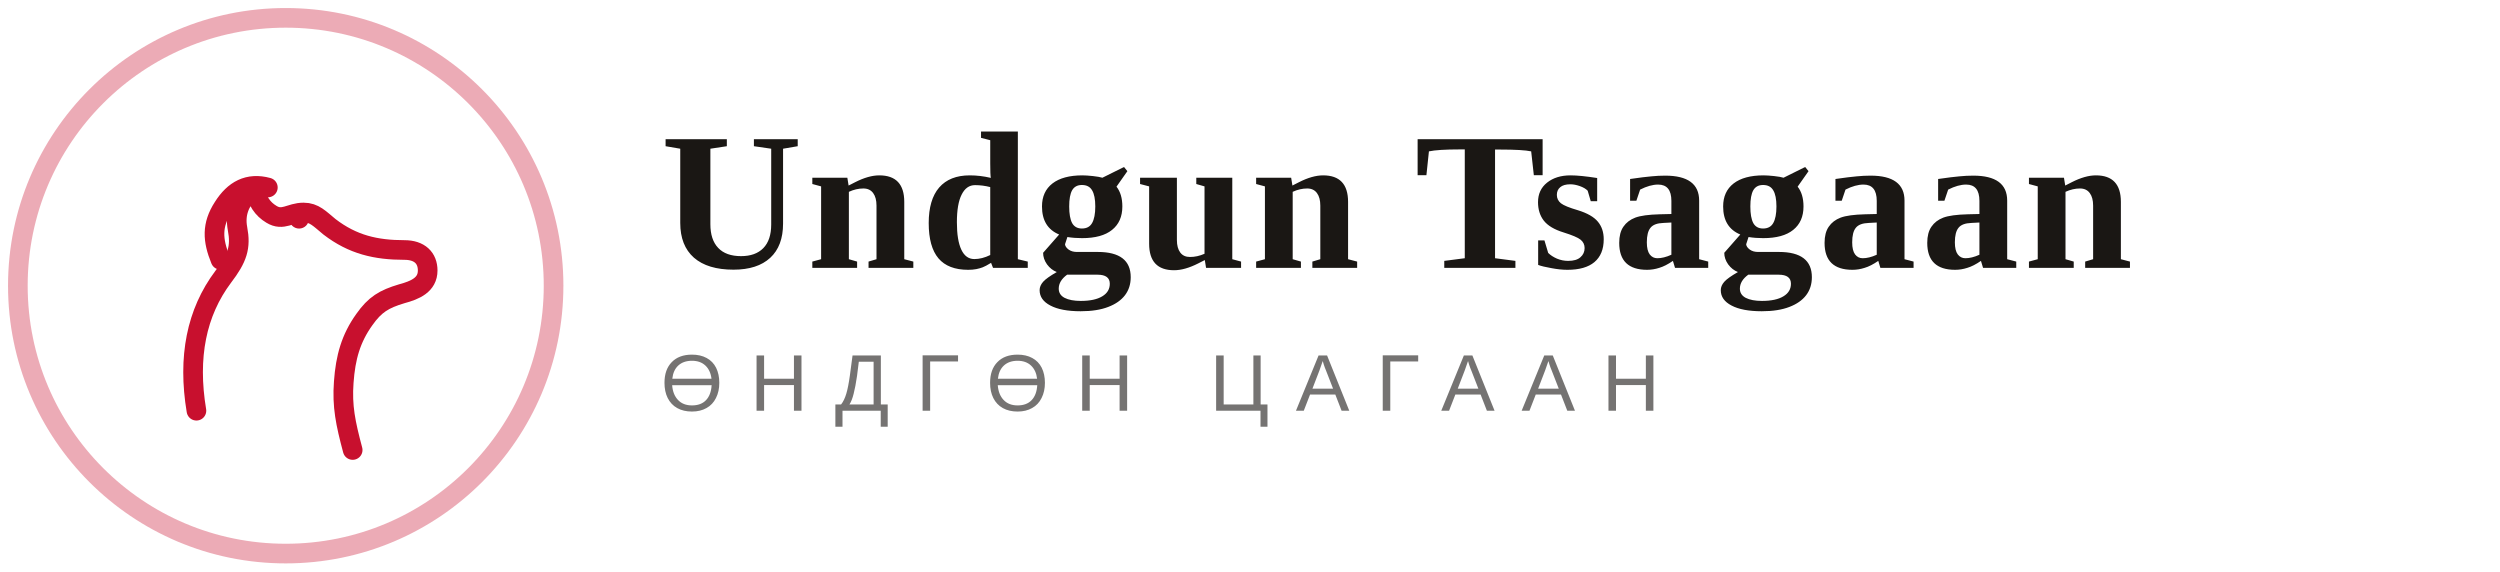
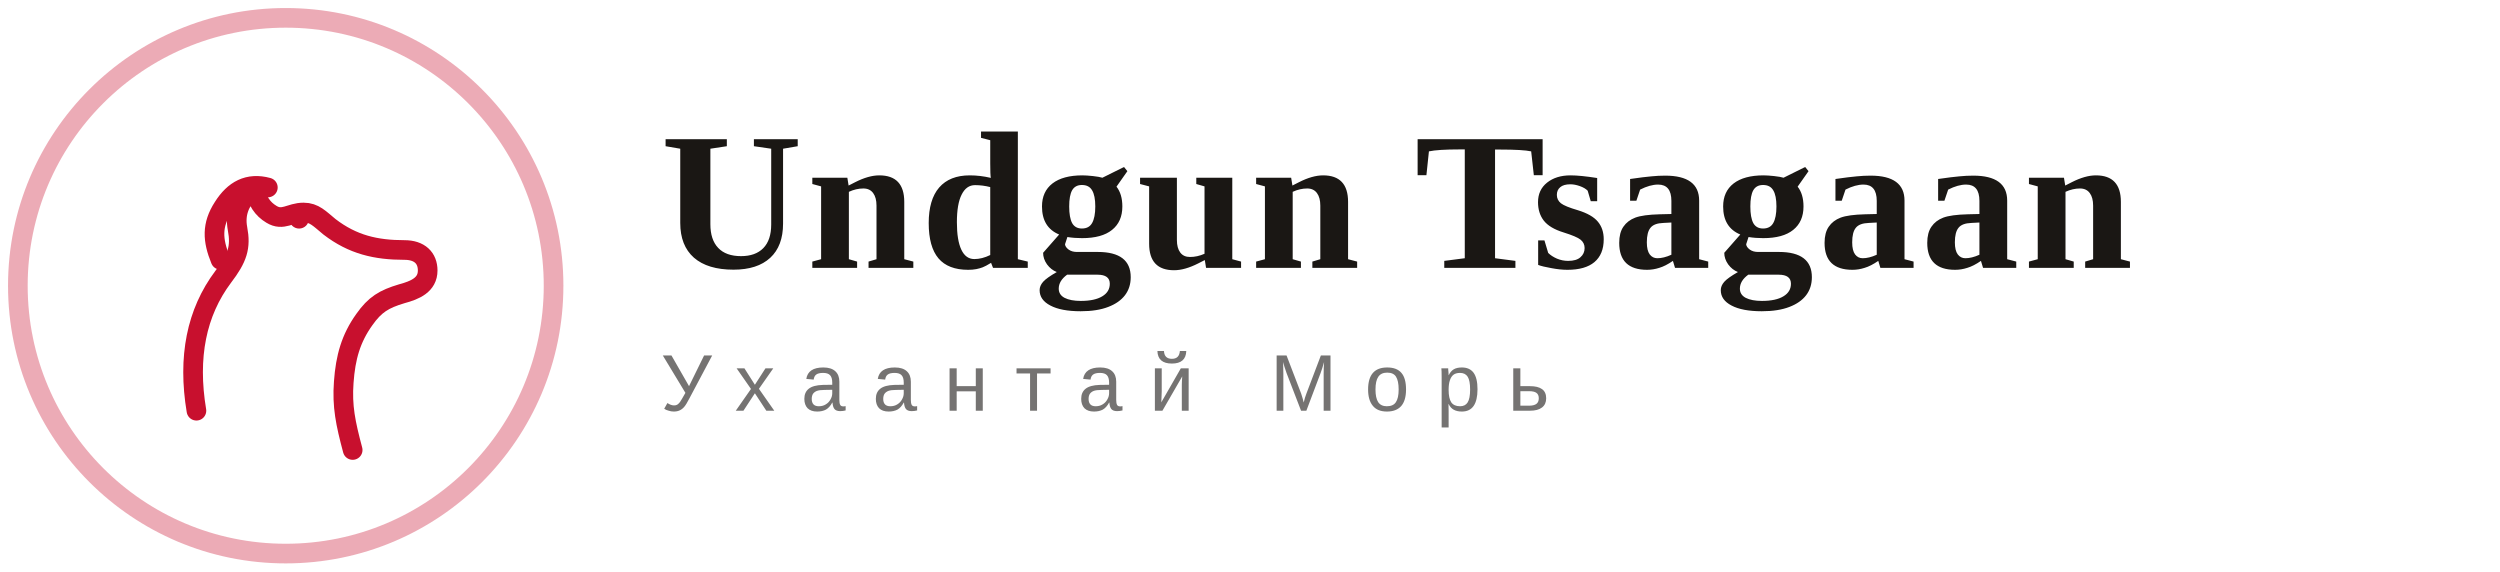
<svg xmlns="http://www.w3.org/2000/svg" width="280" height="64" viewBox="0 0 280 64">
  <g fill="none" stroke="#C8102E" stroke-width="2.2" stroke-linecap="round" stroke-linejoin="round">
    <circle cx="32" cy="32" r="30" stroke="#C8102E" stroke-opacity="0.35" />
    <path d="M22 46c-1-6 0-11 3-15 1.6-2.1 2-3.3 1.6-5.4-.3-1.6.2-3.1 1.5-4.2l.4-.3c.3 1.4.9 2.3 1.9 2.9 1.3.8 2.1-.2 3.6-.2 1.2 0 1.8.7 2.9 1.6 2.6 2 5.2 2.6 8.4 2.6 1.7 0 2.6.9 2.6 2.3 0 1.6-1.4 2.2-2.9 2.6-2 .6-3 1.2-4.2 2.9-1.5 2.1-2.1 4.2-2.3 7-.2 2.7.2 4.6 1 7.6" />
    <path d="M30 21c-2.2-.6-3.8.3-5 2.2-1.3 2-1.2 3.7-.3 5.9" />
  </g>
  <circle cx="33.5" cy="24.5" r="1.1" fill="#C8102E" />
  <text x="74" y="30" font-family="Georgia, 'Times New Roman', serif" font-size="22" font-weight="600" fill="#1A1714" letter-spacing="0.5">Undgun Tsagaan</text>
-   <text x="74" y="46" font-family="Arial, sans-serif" font-size="9" fill="#1A1714" fill-opacity="0.6" letter-spacing="3">ӨНДГӨН ЦАГААН</text>
+   <text x="74" y="46" font-family="Arial, sans-serif" font-size="9" fill="#1A1714" fill-opacity="0.6" letter-spacing="3">Ухаантай Морь</text>
</svg>
